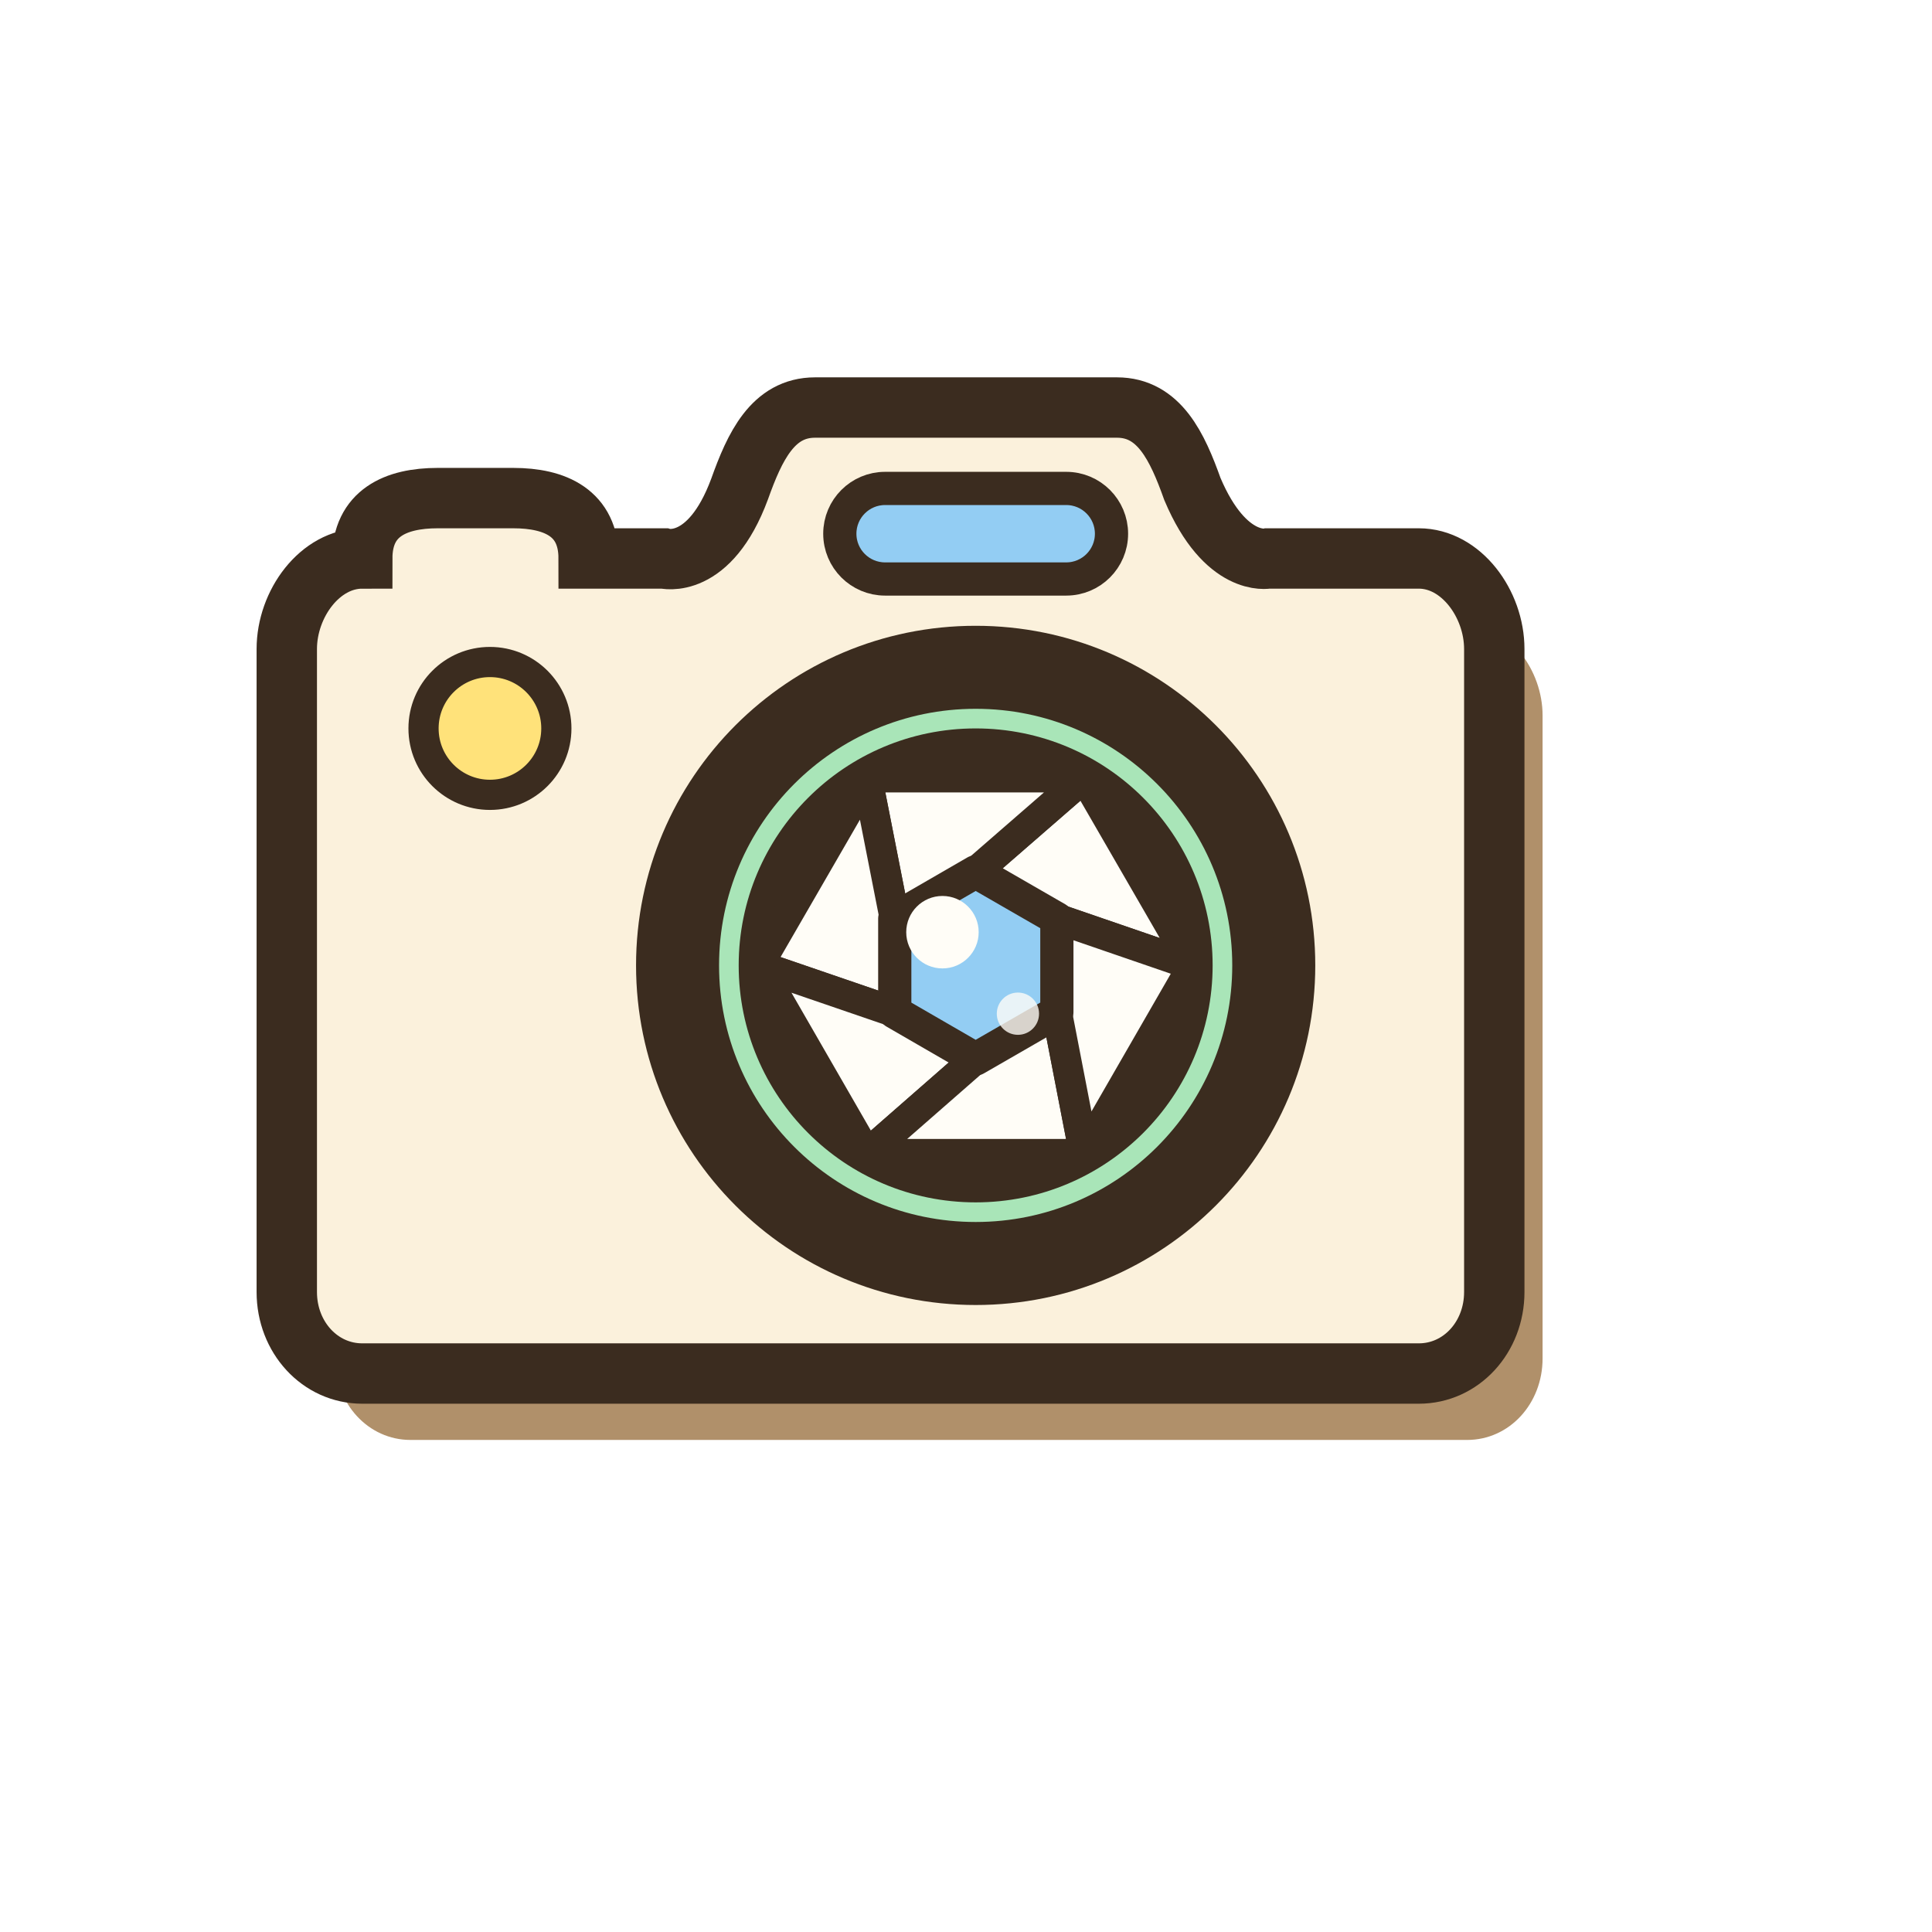
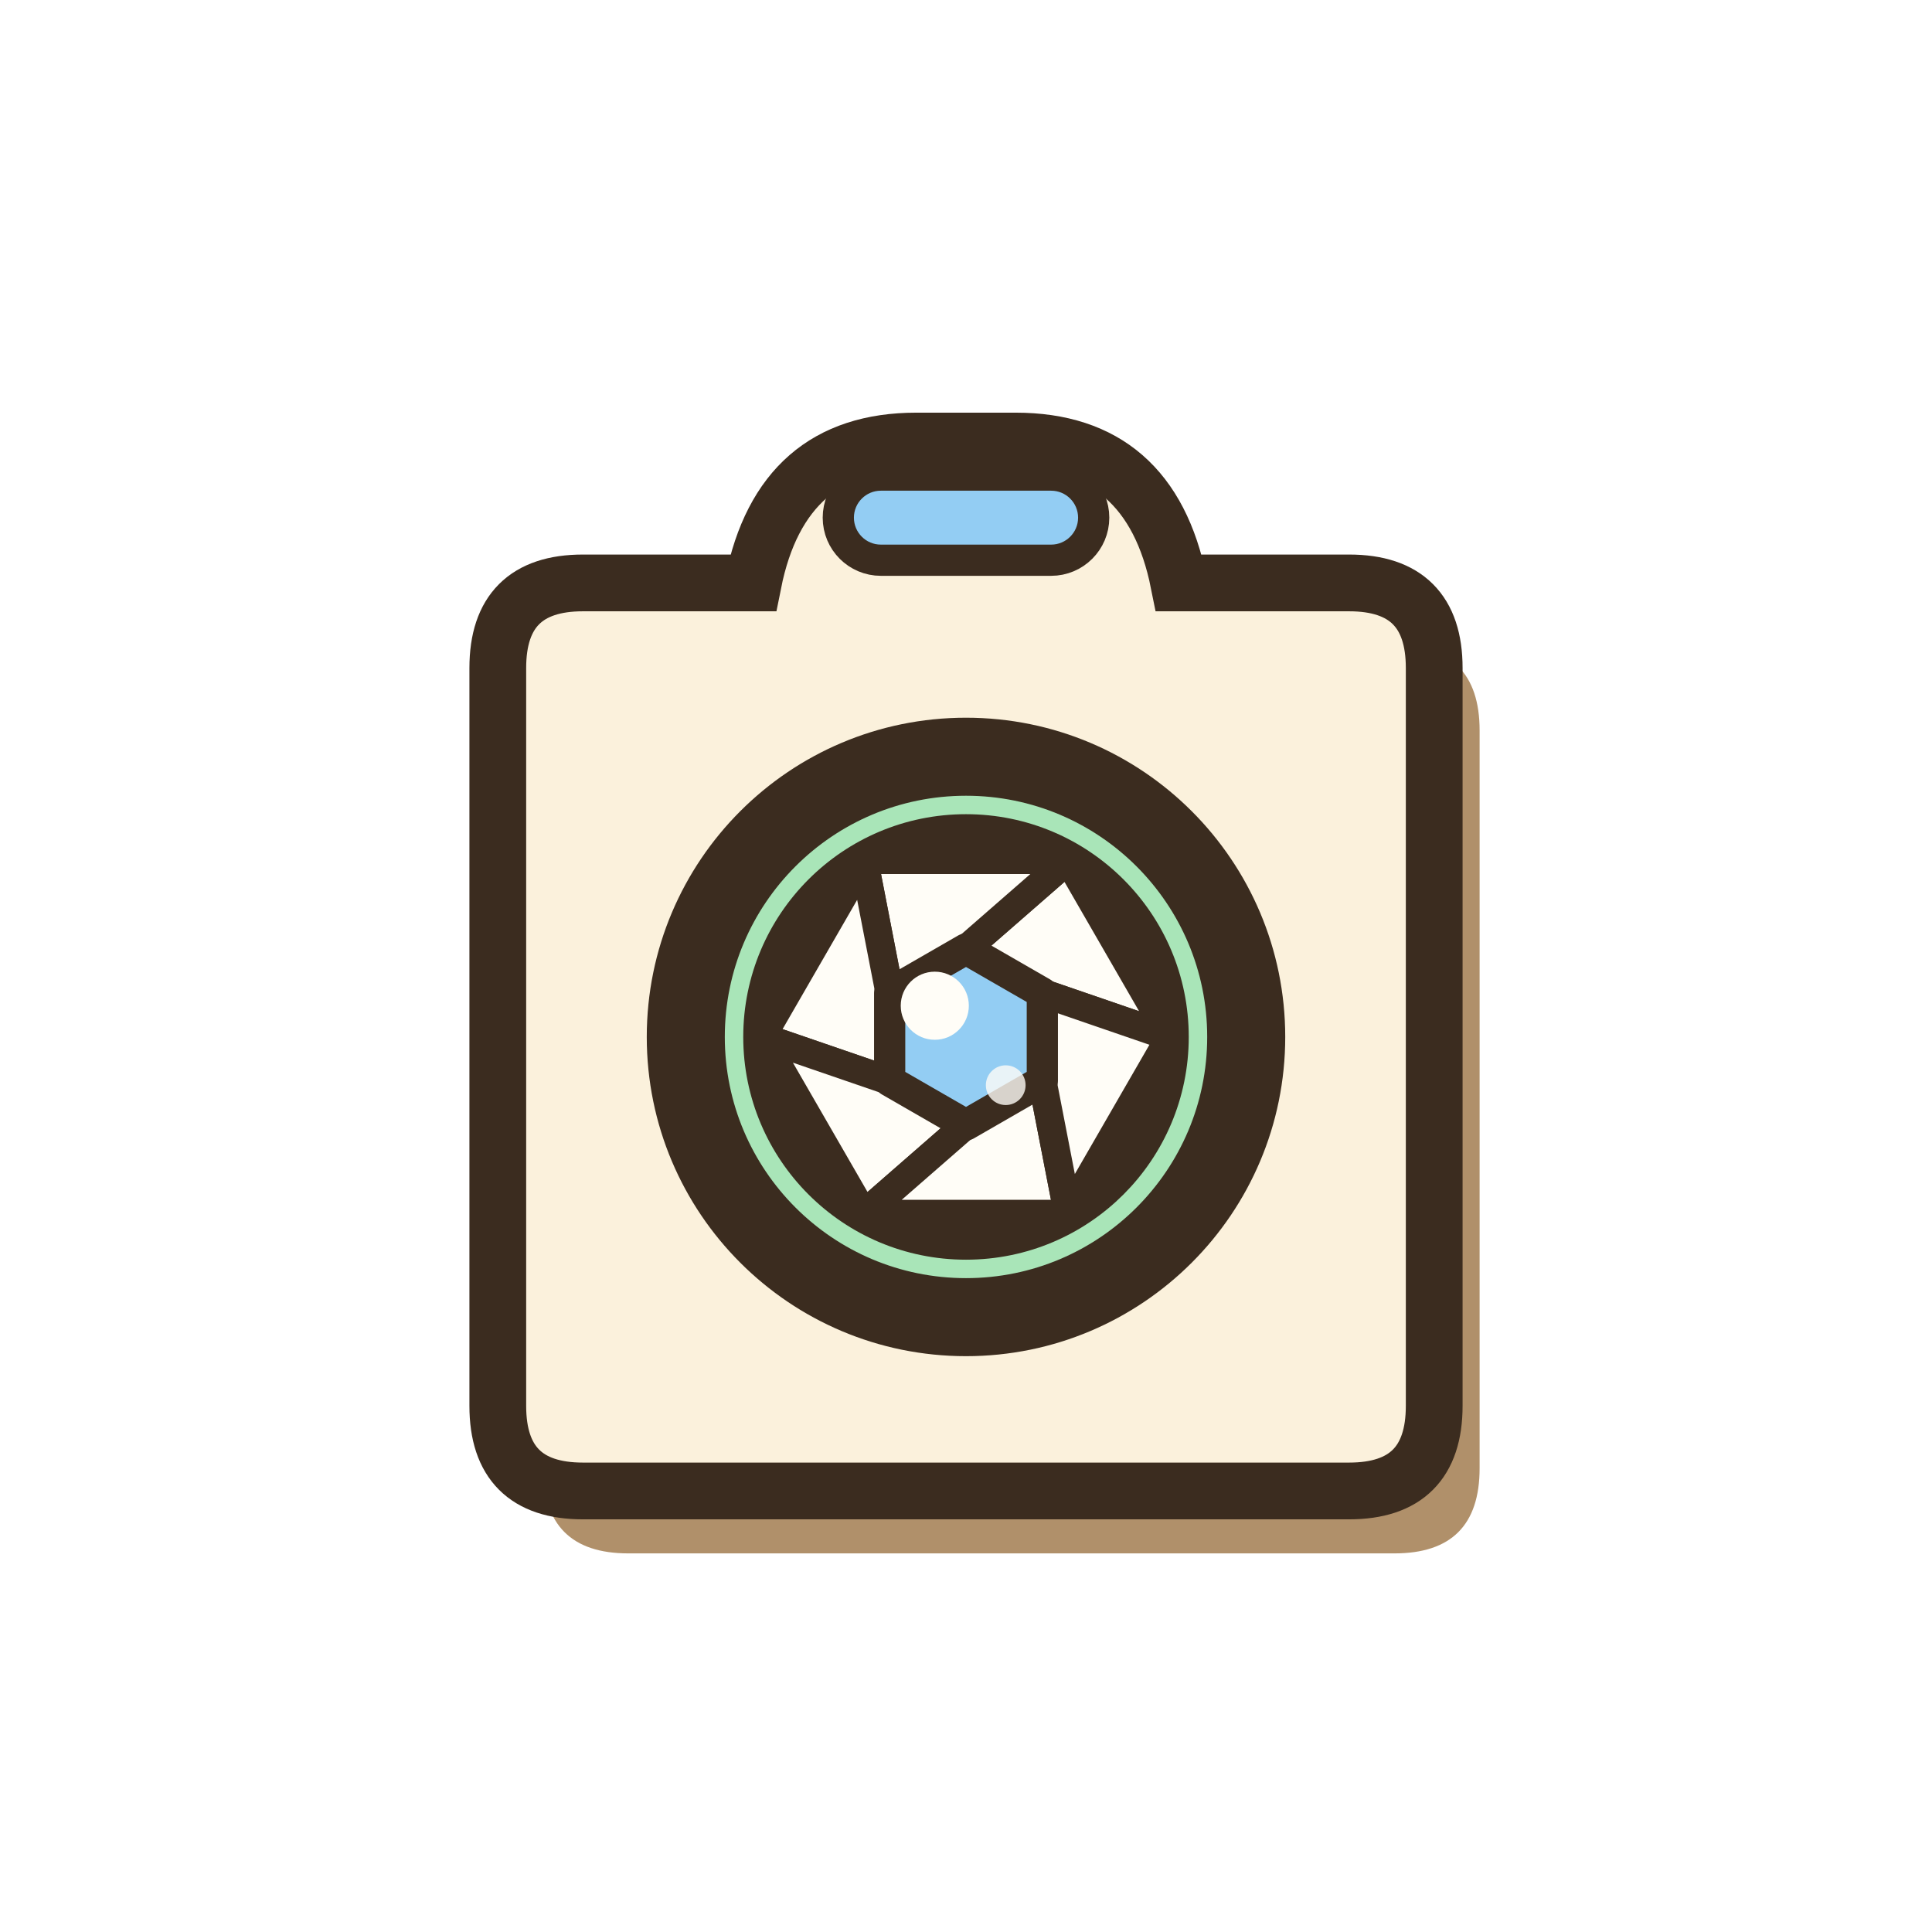
<svg xmlns="http://www.w3.org/2000/svg" viewBox="0 0 320 320" role="img" aria-label="O'Upon">
-   <g transform="translate(-12.5 -7.5) scale(5)">
-     <path transform="translate(1.6 2.2)" fill="#b0906a" d="M49.5,20h-5c0,0-1.4,0.3-2.5-2.3c-0.5-1.4-1.1-2.7-2.5-2.7h-10c-1.4,0-2,1.3-2.5,2.7c-1,2.7-2.5,2.3-2.5,2.3H22c0-1.5-1.1-2-2.5-2H17c-1.4,0-2.5,0.5-2.5,2c-1.4,0-2.5,1.5-2.5,3v21.3c0,1.5,1.1,2.7,2.5,2.7h35c1.4,0,2.5-1.2,2.5-2.7V23C52,21.5,50.9,20,49.5,20z" />
-     <path fill="#fbf1dc" stroke="#3b2c1f" stroke-width="2" d="M49.5,20h-5c0,0-1.4,0.3-2.5-2.3c-0.5-1.4-1.1-2.7-2.5-2.7h-10c-1.4,0-2,1.3-2.5,2.7c-1,2.7-2.5,2.3-2.5,2.3H22c0-1.5-1.1-2-2.5-2H17c-1.4,0-2.5,0.5-2.5,2c-1.4,0-2.5,1.5-2.5,3v21.3c0,1.5,1.1,2.7,2.5,2.7h35c1.4,0,2.5-1.2,2.5-2.7V23C52,21.5,50.9,20,49.5,20z" />
-     <rect x="30.32" y="17.68" width="9" height="3" rx="1.5" fill="#93cdf3" stroke="#3b2c1f" stroke-width="1.1" />
-     <circle cx="18.73" cy="25.63" r="2.2" fill="#ffe27a" stroke="#3b2c1f" stroke-width="1" />
-     <path fill="#fffdf7" stroke="#3b2c1f" stroke-width="1.5" d="M34.82 43.98c-5.8 0-10.5-4.7-10.5-10.5 0-5.8 4.7-10.5 10.5-10.5 5.8 0 10.5 4.7 10.5 10.5 0 5.8-4.7 10.5-10.5 10.5zm0-18c-4.1 0-7.5 3.4-7.5 7.5 0 4.1 3.4 7.5 7.5 7.5 4.1 0 7.5-3.4 7.5-7.5 0-4.1-3.4-7.5-7.5-7.5z" />
-     <circle cx="34.82" cy="33.48" r="9.2" fill="#a9e5b8" stroke="#3b2c1f" stroke-width="1.4" />
-     <circle cx="34.82" cy="33.48" r="7.2" fill="none" stroke="#3b2c1f" stroke-width="1.3" />
+   <g transform="translate(-2.15 2.55) scale(4.7)">
+     <path transform="translate(1.6 2.2)" fill="#b0906a" d="M21 52 L48 52 Q51 52 51 49 L51 23 Q51 20 48 20 L42 20 Q41 15 36.25 15 L32.75 15 Q28 15 27 20 L21 20 Q18 20 18 23 L18 49 Q18 52 21 52 Z" />
+     <path fill="#fbf1dc" stroke="#3b2c1f" stroke-width="2" d="M21 52 L48 52 Q51 52 51 49 L51 23 Q51 20 48 20 L42 20 Q41 15 36.25 15 L32.75 15 Q28 15 27 20 L21 20 Q18 20 18 23 L18 49 Q18 52 21 52 Z" />
+     <rect x="30" y="16.2" width="9" height="3" rx="1.5" fill="#93cdf3" stroke="#3b2c1f" stroke-width="1.1" />
+     <path fill="#fffdf7" stroke="#3b2c1f" stroke-width="1.5" d="M34.5 46.5c-5.8 0-10.5-4.7-10.5-10.5S28.7 25.5 34.5 25.5 45 30.2 45 36 40.3 46.5 34.5 46.5z M34.5 28.5c-4.1 0-7.5 3.4-7.5 7.5s3.4 7.5 7.5 7.5 7.5-3.4 7.5-7.5-3.4-7.5-7.5-7.5z" />
+     <circle cx="34.5" cy="36" r="9.2" fill="#a9e5b8" stroke="#3b2c1f" stroke-width="1.4" />
+     <circle cx="34.5" cy="36" r="7.2" fill="none" stroke="#3b2c1f" stroke-width="1.3" />
    <g fill="#fffdf7" stroke="#3b2c1f" stroke-width="1" stroke-linejoin="round">
-       <path d="M42.02 33.48 38.42 27.25 34.82 30.38 37.51 31.93Z" />
-       <path d="M38.42 27.25 31.22 27.25 32.14 31.93 34.82 30.38Z" />
-       <path d="M31.22 27.25 27.62 33.48 32.14 35.03 32.14 31.93Z" />
-       <path d="M27.62 33.48 31.22 39.73 34.82 36.58 32.14 35.03Z" />
-       <path d="M31.22 39.73 38.42 39.73 37.51 35.03 34.82 36.58Z" />
-       <path d="M38.42 39.73 42.02 33.48 37.51 31.93 37.51 35.03Z" />
+       <path d="M41.7 36 38.1 29.76 34.5 32.9 37.19 34.45Z" />
+       <path d="M38.1 29.76 30.9 29.76 31.81 34.45 34.5 32.9Z" />
+       <path d="M30.9 29.76 27.3 36 31.81 37.55 31.81 34.45Z" />
+       <path d="M27.3 36 30.9 42.24 34.5 39.1 31.81 37.55Z" />
+       <path d="M30.9 42.24 38.1 42.24 37.19 37.55 34.5 39.1Z" />
+       <path d="M38.1 42.24 41.7 36 37.19 34.45 37.19 37.55Z" />
    </g>
-     <path d="M37.51 31.93 34.82 30.38 32.14 31.93 32.14 35.03 34.82 36.58 37.51 35.03Z" fill="#93cdf3" stroke="#3b2c1f" stroke-width="1.1" stroke-linejoin="round" />
-     <circle cx="33.72" cy="32.38" r="1.2" fill="#fffdf7" />
-     <circle cx="36.22" cy="35.08" r="0.7" fill="#fffdf7" opacity="0.8" />
+     <path d="M37.19 34.45 34.5 32.9 31.81 34.45 31.81 37.55 34.5 39.1 37.19 37.55Z" fill="#93cdf3" stroke="#3b2c1f" stroke-width="1.1" stroke-linejoin="round" />
+     <circle cx="33.4" cy="34.9" r="1.2" fill="#fffdf7" />
+     <circle cx="35.9" cy="37.7" r="0.7" fill="#fffdf7" opacity="0.8" />
  </g>
</svg>
